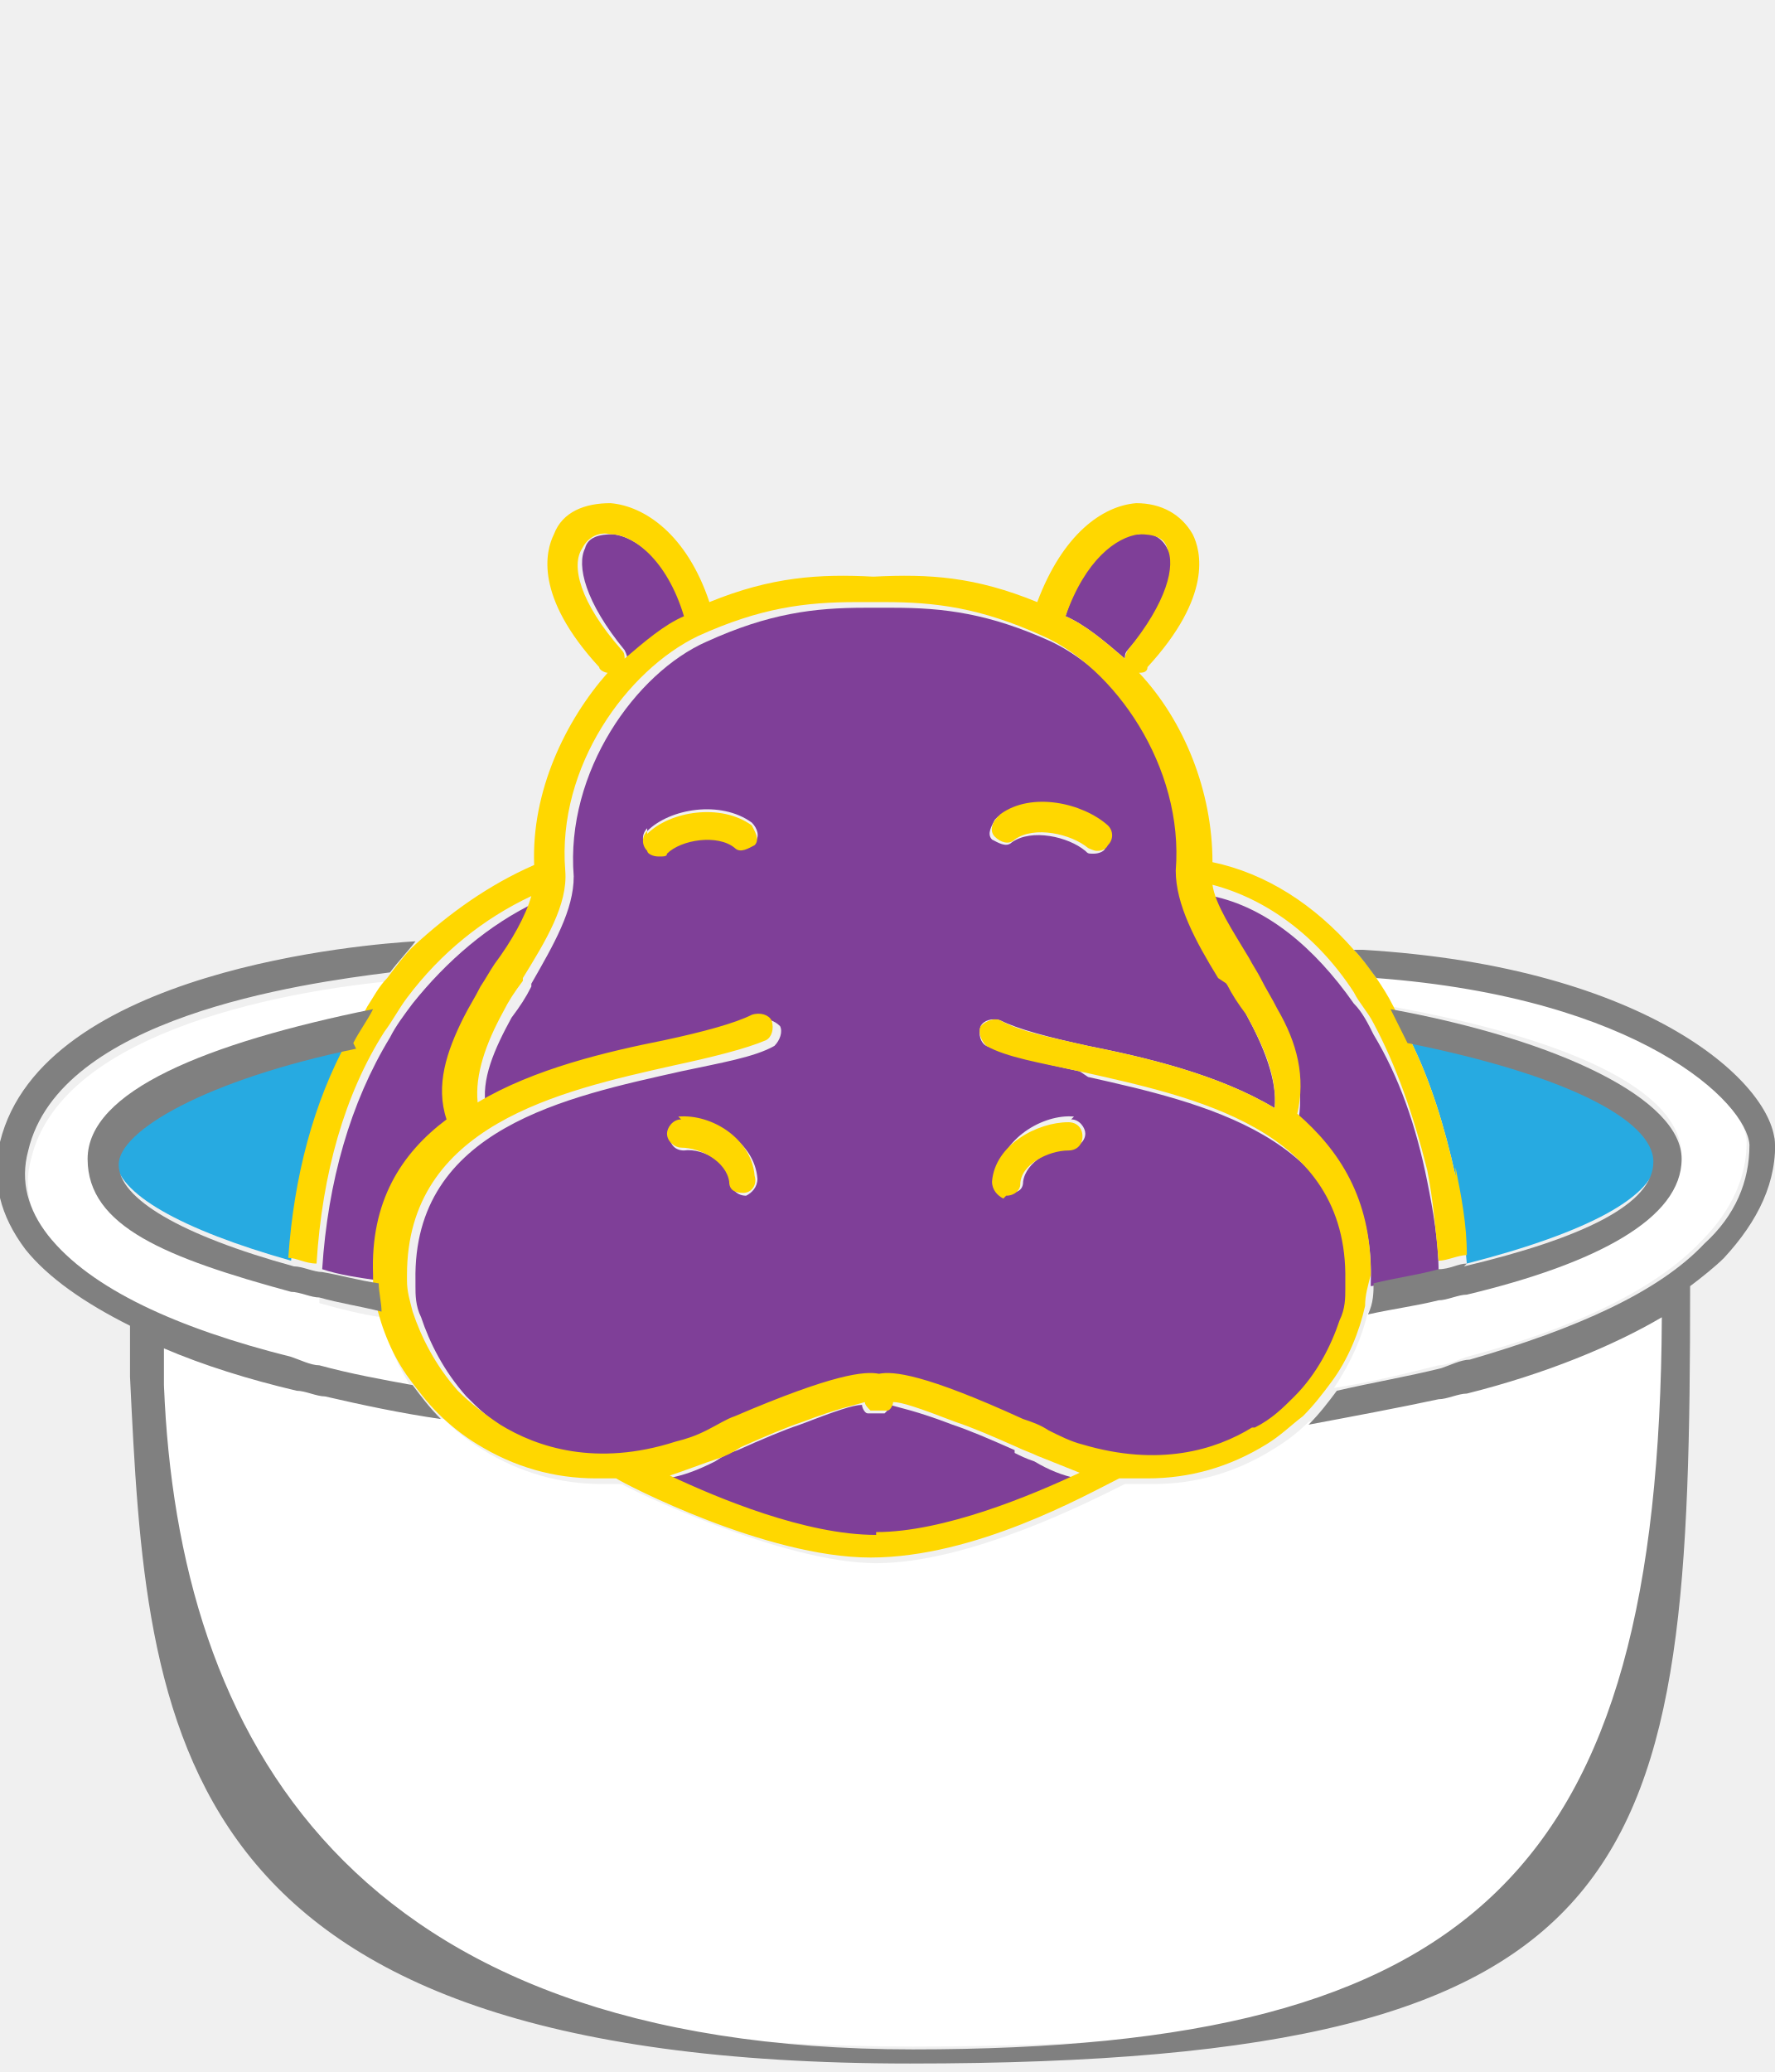
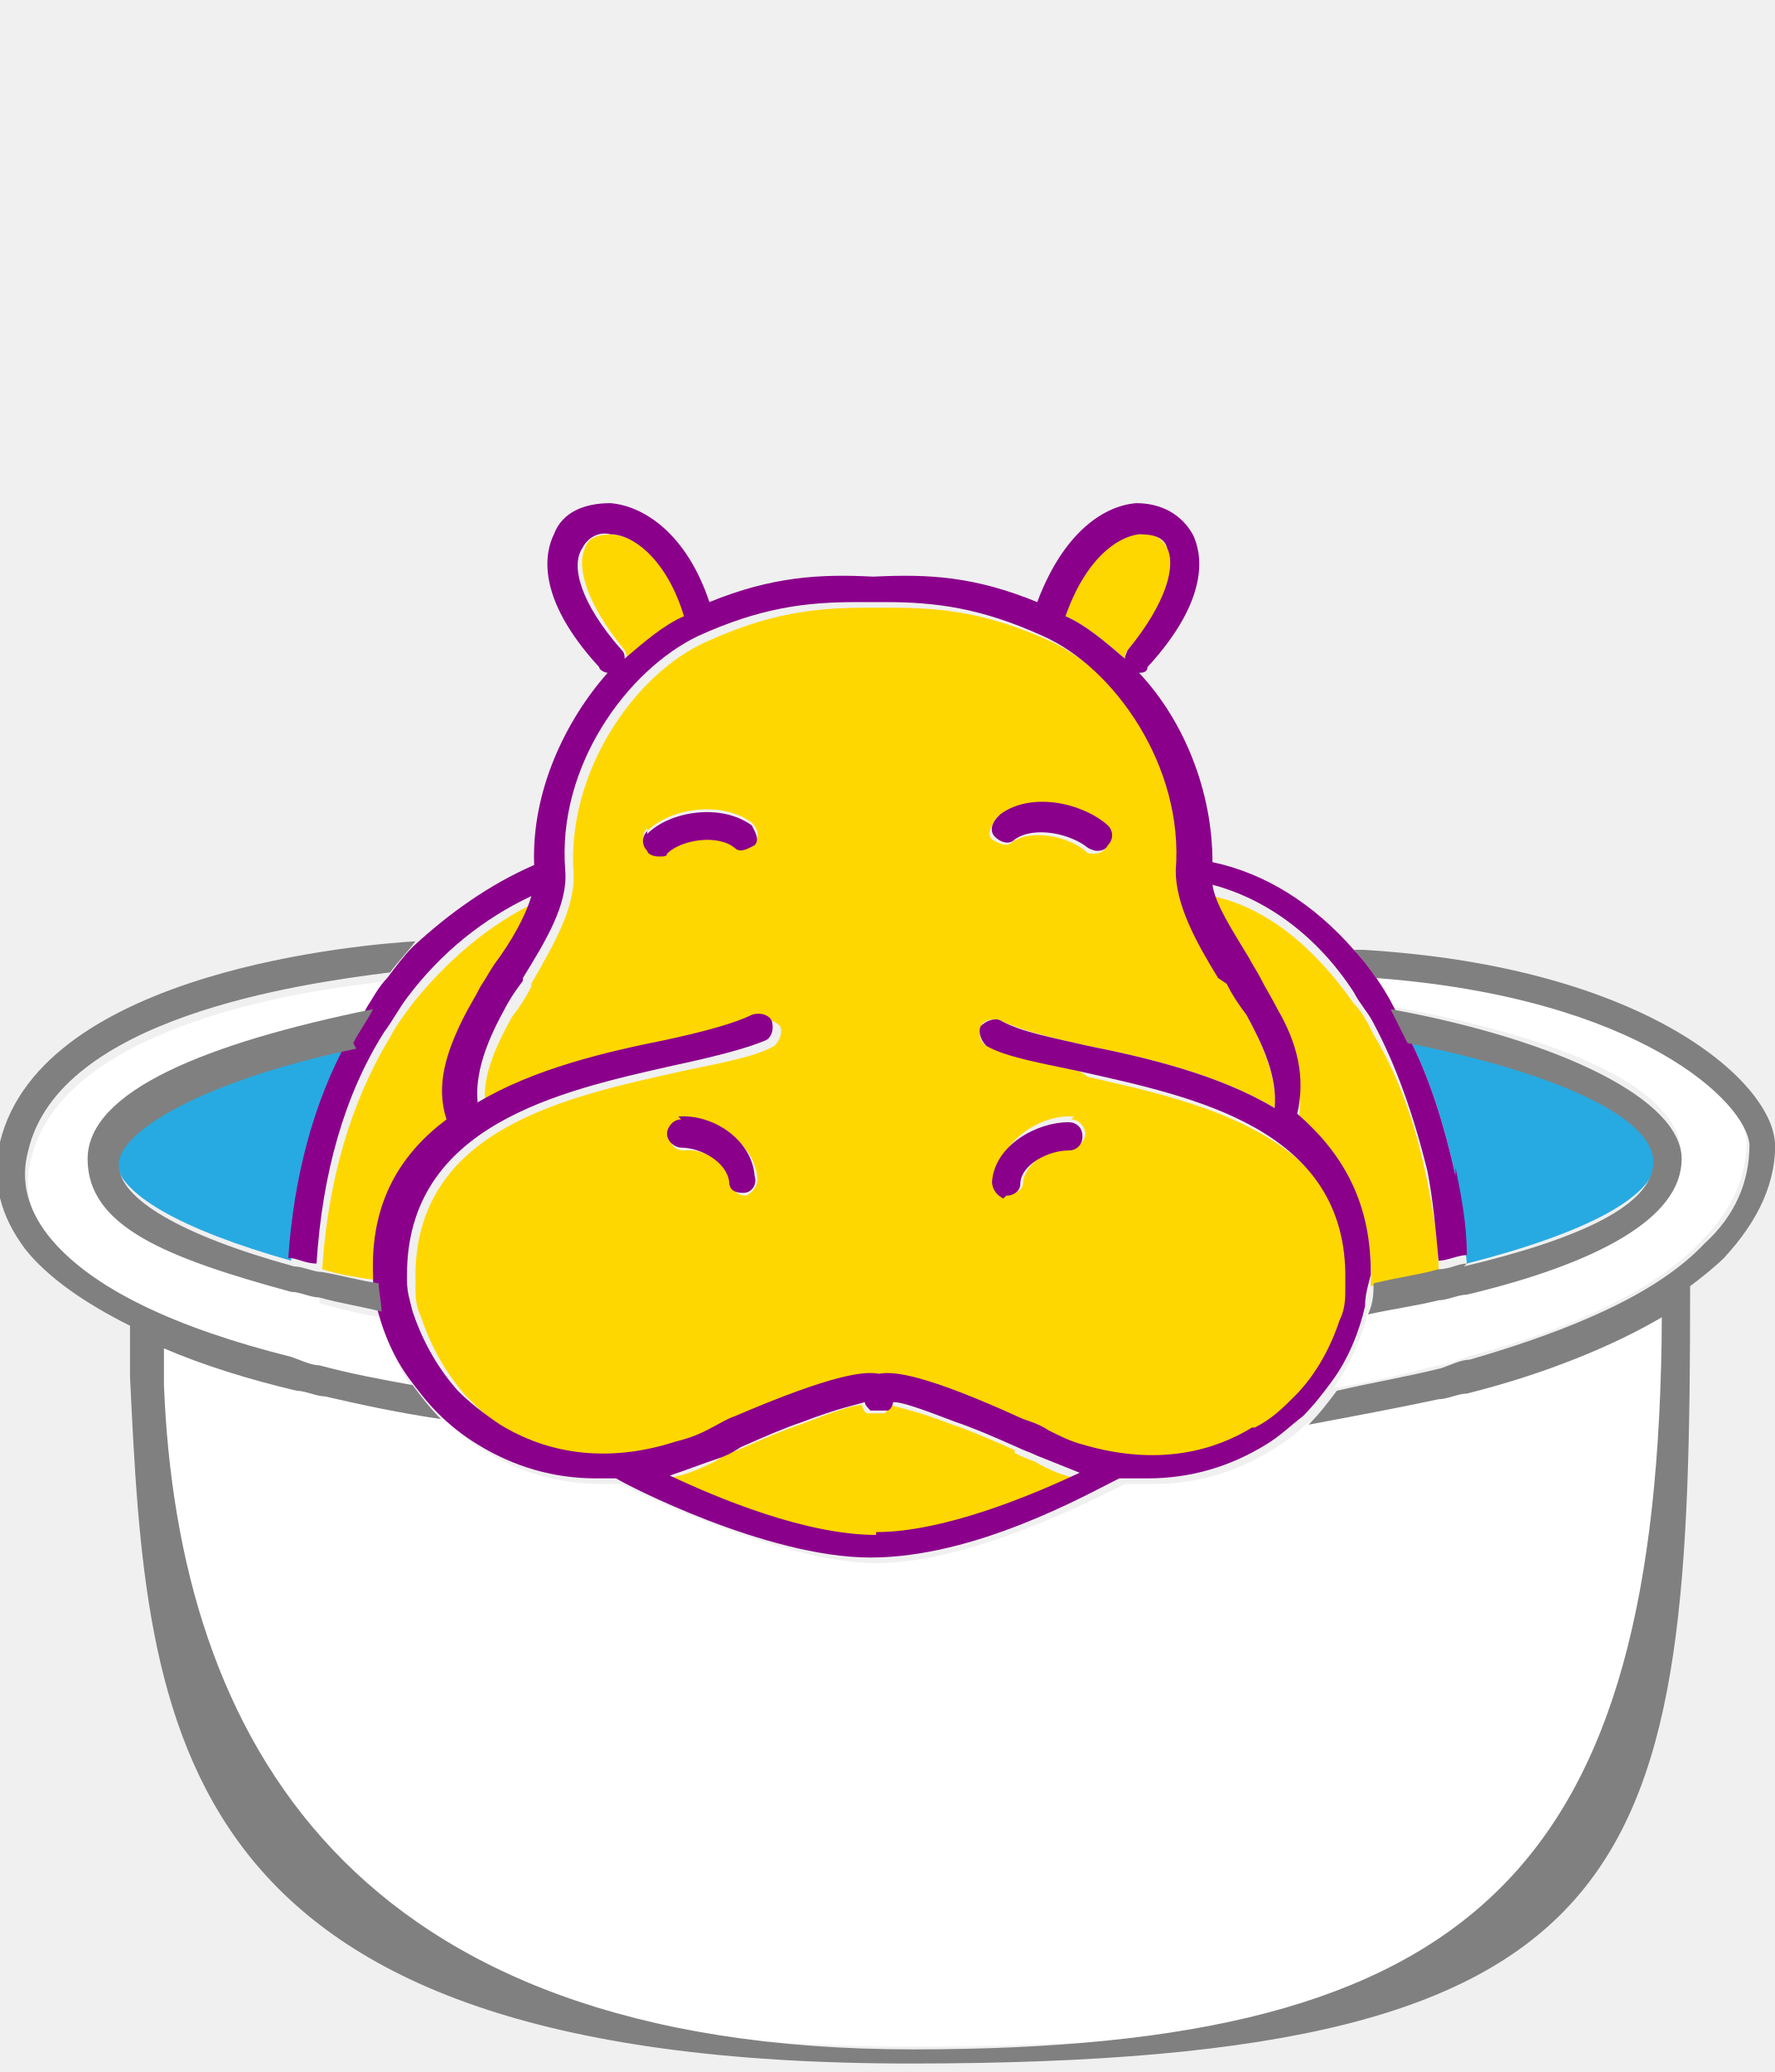
<svg xmlns="http://www.w3.org/2000/svg" version="1.1" viewBox="0 0 62.8 73.3">
  <defs>
    <style>
      .cls-1 {
        fill: gray;
      }

      .cls-2 {
-         fill: #7f3f98;
+         fill: gold;
      }

      .cls-3 {
        fill: #fff;
      }

      .cls-4 {
-         fill: gold;
+         fill: darkmagenta;
      }

      .cls-5 {
        fill: #27aae1;
      }
    </style>
  </defs>
  <g>
    <g id="Layer_1">
      <g>
        <path class="cls-5" d="M51.9,44.7c4.3-1.1,6.7-2.4,6.7-3.7s-3.2-3.1-8.7-4.2c.7,1.4,1.2,3,1.6,4.8.2,1,.3,2.1.4,3.1Z" />
        <path class="cls-5" d="M4.1,41c0,1.2,2.3,2.5,6.2,3.6.2-2.9.9-5.5,2.1-7.7-5.3,1.1-8.4,2.7-8.4,4.1Z" />
        <g>
          <path class="cls-3" d="M48.6,34.6c.2.3.4.7.6,1,6.1,1.1,10.3,2.9,10.3,5.3s-3,3.6-7.6,4.8c-.3,0-.7.2-1,.2-.8.2-1.6.3-2.5.5-.2.9-.6,1.8-1.2,2.7,1.3-.2,2.5-.5,3.7-.8.3,0,.7-.2,1-.3,3.8-1,6.7-2.4,8.3-4.1,1.1-1.1,1.6-2.3,1.6-3.5,0-1.5-3.9-5.2-13.2-5.9Z" />
          <path class="cls-3" d="M11.3,45.9c-.3,0-.7-.2-1-.2-4.3-1.1-7.2-2.7-7.2-4.7s4.1-4.1,10.1-5.3c.2-.3.5-.7.7-1-3.2.3-11.7,1.6-12.8,6.3-.3,1.1,0,2,.7,3,1.4,1.8,4.6,3.2,8.6,4.3.3,0,.7.2,1,.3,1,.2,2.1.5,3.3.7-.6-.9-1-1.8-1.2-2.7-.7-.1-1.5-.3-2.2-.5Z" />
        </g>
        <path class="cls-3" d="M51.9,49.2c-.3,0-.7.2-1,.2-1.4.3-3,.6-4.6.9-.4.4-.8.7-1.3,1-1.3.8-2.7,1.2-4.2,1.2s-.7,0-1,0c-1.2.6-5.5,2.8-8.8,2.8s-8.7-2.6-9-2.8c-.2,0-.5,0-.7,0-1.5,0-2.9-.4-4.2-1.2-.5-.3-1-.7-1.4-1.1-1.4-.2-2.8-.5-4.1-.8-.4,0-.7-.2-1-.2-1.8-.4-3.4-.9-4.8-1.5v1.3c.6,12.5,1.1,23.4,26.5,23.4s26.4-6.3,26.5-25.9c-1.8,1.1-4.1,2-6.9,2.7Z" />
        <g>
          <path class="cls-2" d="M50.9,45c0-1.1-.2-2.2-.4-3.2-.4-2-1-3.7-1.9-5.2-.2-.4-.4-.8-.7-1.1-1.4-2-3.1-3.4-5-3.8.2.8.7,1.7,1.3,2.6.1.2.3.5.4.7.2.4.4.7.6,1.1.6,1.2,1,2.5.7,3.7,1.6,1.2,2.7,2.9,2.6,5.6,0,0,0,0,0,.1.8-.1,1.6-.3,2.3-.5Z" />
          <path class="cls-2" d="M39.9,23c1.5-1.7,1.8-3,1.4-3.6-.2-.4-.6-.6-1-.5-.8,0-2,.9-2.6,2.9.7.3,1.4.9,2.1,1.5,0-.1,0-.2.1-.3Z" />
          <path class="cls-2" d="M16,39.8c-.3-1.2,0-2.5.6-3.6.2-.4.4-.7.6-1.1.2-.3.3-.5.5-.8.5-.9,1.1-1.7,1.3-2.4-1.7.8-3.2,2.1-4.4,3.6-.3.4-.6.8-.8,1.2-1.4,2.3-2.2,5.1-2.4,8.2.6.2,1.3.3,2,.4,0-2.6,1.1-4.3,2.6-5.5Z" />
          <path class="cls-2" d="M38.2,37.9c-1.4-.3-2.6-.6-3.3-.9-.2-.1-.3-.4-.2-.7.1-.2.4-.3.7-.2.6.3,1.7.6,3.1.9,2,.4,4.6,1,6.6,2.2.1-1-.4-2.2-1-3.3-.2-.4-.4-.7-.7-1.1,0,0,0,0,0,0-.8-1.4-1.6-2.6-1.5-3.8.3-3.7-2.2-7.1-4.7-8.3-2.2-1-3.8-1.2-5.6-1.2,0,0-.2,0-.2,0-.1,0-.2,0-.3,0-.1,0-.2,0-.3,0,0,0-.2,0-.2,0-1.8,0-3.4.2-5.6,1.2-2.5,1.1-5,4.6-4.7,8.3,0,0,0,0,0,0,0,0,0,0,0,0,0,1.2-.7,2.4-1.5,3.8,0,0,0,0,0,.1-.2.4-.4.7-.7,1.1-.6,1.1-1.1,2.2-.9,3.2,2-1.2,4.6-1.8,6.6-2.2,1.3-.3,2.4-.5,3.1-.9.2-.1.5,0,.7.2.1.2,0,.5-.2.7-.7.4-1.9.6-3.3.9-4,.9-9.5,2-9.4,7.4,0,0,0,.1,0,.2,0,.3,0,.7.2,1.1.3.9.8,1.9,1.6,2.8.4.4.9.9,1.5,1.2,0,0,0,0,0,0,1.3.8,3.4,1.5,6.2.6.4-.1.7-.3,1.1-.4.4-.2.7-.3,1-.5,3.4-1.5,4.6-1.7,5.1-1.5.5-.1,1.6,0,5.1,1.6.3.1.6.3.9.4.4.2.8.3,1.2.5,2.7.9,4.7.2,6-.6,0,0,0,0,.1,0,.5-.3,1-.7,1.4-1.1.8-.9,1.4-1.8,1.6-2.7.1-.4.2-.7.2-1.1,0-.1,0-.2,0-.3,0-5.3-5.4-6.5-9.4-7.4ZM37.9,39.6c.3,0,.5.3.5.5,0,.3-.3.5-.5.5-.7,0-1.6.5-1.7,1.2,0,.3-.2.4-.5.4s0,0,0,0c-.3,0-.5-.3-.4-.6.1-1.3,1.6-2.2,2.7-2.1ZM35.3,28.9c1.1-.8,2.9-.4,3.8.4.2.2.2.5,0,.7,0,.1-.2.2-.4.2s-.2,0-.3-.1c-.6-.5-1.9-.8-2.6-.3-.2.2-.5,0-.7-.1-.2-.2,0-.5.1-.7ZM22.9,29.4c.8-.8,2.6-1.1,3.7-.3.2.2.3.5.1.7-.2.2-.5.3-.7.1-.7-.5-1.9-.3-2.4.2,0,0-.2.1-.3.1s-.3,0-.4-.2c-.2-.2-.2-.5,0-.7ZM24.1,39.6c1.2,0,2.6.8,2.7,2.1,0,.3-.2.5-.4.6,0,0,0,0,0,0-.3,0-.5-.2-.5-.4,0-.7-1-1.3-1.7-1.2-.3,0-.5-.2-.5-.5,0-.3.2-.5.5-.5Z" />
          <path class="cls-2" d="M22.2,23.3c.7-.6,1.4-1.2,2.1-1.5-.7-2-1.8-2.8-2.6-2.9-.5,0-.9.1-1,.5-.3.6,0,1.9,1.4,3.6,0,0,.1.2.1.3Z" />
          <path class="cls-2" d="M35.9,51.3c-.9-.4-1.6-.7-2.2-.9-1.3-.5-1.9-.6-2.2-.7,0,.1-.1.2-.2.3,0,0-.2,0-.3,0,0,0-.2,0-.3,0-.1,0-.2-.2-.2-.3-.3,0-.9.2-2.2.7-.6.2-1.3.5-2.2.9-.3.1-.5.2-.8.4-.6.3-1.1.5-1.7.6,1.7.8,4.9,2.1,7.3,2.1s5.5-1.3,7.2-2.1c-.5-.1-1-.3-1.5-.6-.3-.1-.5-.2-.7-.3Z" />
        </g>
        <g>
          <path class="cls-4" d="M24.1,39.6c-.3,0-.5.3-.5.5,0,.3.3.5.5.5.7,0,1.6.5,1.7,1.2,0,.3.2.4.5.4s0,0,0,0c.3,0,.5-.3.4-.6-.1-1.3-1.5-2.2-2.7-2.1Z" />
          <path class="cls-4" d="M35.6,42.3s0,0,0,0c.3,0,.5-.2.5-.4,0-.7,1-1.2,1.7-1.2.3,0,.5-.2.5-.5,0-.3-.2-.5-.5-.5-1.1,0-2.6.8-2.7,2.1,0,.3.2.5.4.6Z" />
          <path class="cls-4" d="M22.9,29.4c-.2.2-.2.5,0,.7,0,.1.2.2.4.2s.3,0,.3-.1c.5-.5,1.8-.7,2.4-.2.2.2.5,0,.7-.1.2-.2,0-.5-.1-.7-1.1-.8-2.9-.5-3.7.3Z" />
          <path class="cls-4" d="M35.3,28.9c-.2.2-.3.5-.1.7.2.2.5.3.7.1.7-.5,2-.2,2.6.3,0,0,.2.1.3.1s.3,0,.4-.2c.2-.2.2-.5,0-.7-.9-.8-2.7-1.2-3.8-.4Z" />
          <path class="cls-4" d="M51.5,41.6c-.4-1.8-.9-3.4-1.6-4.8-.2-.4-.4-.8-.6-1.2-.2-.4-.4-.7-.6-1-.2-.3-.5-.7-.8-1-1.4-1.6-3.1-2.7-5-3.1,0-2.5-1-5-2.6-6.7.1,0,.3,0,.3-.2,2.3-2.5,1.9-4.1,1.6-4.7-.4-.7-1.1-1.1-2-1.1-1.2.1-2.6,1.1-3.5,3.5-2.2-.9-3.8-1-5.8-.9-1.9-.1-3.6,0-5.8.9-.8-2.4-2.3-3.4-3.5-3.5-.9,0-1.7.3-2,1.1-.3.6-.7,2.2,1.6,4.7,0,.1.2.2.3.2-1.5,1.7-2.7,4.2-2.6,6.8-1.6.7-3,1.7-4.3,2.9-.3.3-.6.7-.9,1.1-.3.3-.5.7-.7,1-.2.4-.5.8-.7,1.2-1.2,2.2-1.9,4.8-2.1,7.7.3,0,.6.2,1,.2.2-3.2,1-6,2.4-8.2.3-.4.5-.8.8-1.2,1.2-1.6,2.7-2.8,4.4-3.6-.2.7-.7,1.6-1.3,2.4-.2.3-.3.5-.5.8-.2.4-.4.7-.6,1.1-.6,1.2-1,2.4-.6,3.6-1.6,1.2-2.7,2.9-2.6,5.5,0,0,0,0,0,0,0,.3,0,.7.1,1,.2.9.6,1.9,1.2,2.7.3.4.6.8,1,1.2.4.4.9.8,1.4,1.1,1.3.8,2.7,1.2,4.2,1.2s.5,0,.7,0c.3.2,5.3,2.8,9,2.8s7.6-2.2,8.8-2.8c.3,0,.7,0,1,0,1.5,0,2.9-.4,4.2-1.2.5-.3.9-.7,1.3-1,.4-.4.7-.8,1-1.2.6-.8,1-1.8,1.2-2.7,0-.4.1-.7.2-1.1,0,0,0,0,0-.1,0-2.6-1.1-4.3-2.6-5.6.3-1.3,0-2.5-.7-3.7-.2-.4-.4-.7-.6-1.1-.1-.2-.3-.5-.4-.7-.6-1-1.2-1.9-1.3-2.6,1.9.5,3.7,1.8,5,3.8.2.4.5.7.7,1.1.8,1.5,1.4,3.2,1.9,5.2.2,1,.3,2.1.4,3.2.3,0,.7-.2,1-.2,0-1.1-.2-2.1-.4-3.1ZM40.3,18.9c.5,0,.9.1,1,.5.3.6,0,1.9-1.4,3.6,0,0-.1.2-.1.3-.7-.6-1.4-1.2-2.1-1.5.7-2,1.8-2.8,2.6-2.9ZM22,23c-1.5-1.7-1.8-3-1.4-3.6.2-.4.6-.6,1-.5.8,0,2,.9,2.6,2.9-.7.3-1.4.9-2.1,1.5,0-.1,0-.2-.1-.3ZM31,54.3c-2.5,0-5.6-1.3-7.3-2.1.6-.2,1.1-.4,1.7-.6.3-.1.5-.2.8-.4.9-.4,1.6-.7,2.2-.9,1.3-.5,1.9-.6,2.2-.7,0,.1.1.2.2.3,0,0,.2,0,.3,0,0,0,.2,0,.3,0,.1,0,.2-.2.2-.3.3,0,.9.2,2.2.7.6.2,1.3.5,2.2.9.2.1.5.2.7.3.5.2,1,.4,1.5.6-1.7.8-4.8,2.1-7.2,2.1ZM43.4,34.8s0,0,0,0c.2.4.4.7.7,1.1.6,1.1,1.1,2.2,1,3.3-2-1.2-4.6-1.8-6.6-2.2-1.3-.3-2.4-.5-3.1-.9-.2-.1-.5,0-.7.2-.1.2,0,.5.2.7.7.4,1.9.6,3.3.9,4,.9,9.5,2,9.4,7.4,0,0,0,.2,0,.3,0,.3,0,.7-.2,1.1-.3.9-.8,1.9-1.6,2.7-.4.4-.8.8-1.4,1.1,0,0,0,0-.1,0-1.3.8-3.3,1.4-6,.6-.4-.1-.8-.3-1.2-.5-.3-.2-.6-.3-.9-.4-3.5-1.6-4.6-1.7-5.1-1.6-.5-.1-1.6,0-5.1,1.5-.3.1-.6.3-1,.5-.4.2-.7.3-1.1.4-2.8.9-4.9.2-6.2-.6,0,0,0,0,0,0-.6-.4-1.1-.8-1.5-1.2-.8-.9-1.3-1.9-1.6-2.8-.1-.4-.2-.7-.2-1.1,0,0,0-.1,0-.2,0-5.3,5.4-6.5,9.4-7.4,1.4-.3,2.6-.6,3.3-.9.2-.1.3-.4.2-.7-.1-.2-.4-.3-.7-.2-.6.3-1.7.6-3.1.9-2,.4-4.6,1-6.6,2.2-.1-1,.3-2.1.9-3.2.2-.4.4-.7.7-1.1,0,0,0,0,0-.1.8-1.3,1.6-2.6,1.5-3.8,0,0,0,0,0,0,0,0,0,0,0,0-.3-3.7,2.2-7.1,4.7-8.3,2.2-1,3.8-1.2,5.6-1.2,0,0,.2,0,.2,0,.1,0,.2,0,.3,0,.1,0,.2,0,.3,0,0,0,.2,0,.2,0,1.8,0,3.4.2,5.6,1.2,2.5,1.1,5,4.6,4.7,8.3,0,1.2.7,2.5,1.5,3.8Z" />
        </g>
        <g>
          <path class="cls-1" d="M12.5,36.9c.2-.4.5-.8.7-1.2-5.9,1.2-10.1,2.9-10.1,5.3s2.8,3.5,7.2,4.7c.3,0,.7.2,1,.2.7.2,1.4.3,2.2.5,0-.3-.1-.7-.1-1,0,0,0,0,0,0-.7-.1-1.4-.3-2-.4-.3,0-.7-.2-1-.2-4-1.1-6.2-2.4-6.2-3.6s3.1-3,8.4-4.1Z" />
          <path class="cls-1" d="M51.9,44.7c-.3,0-.6.2-1,.2-.7.2-1.5.3-2.3.5,0,.3,0,.7-.2,1.1.9-.2,1.7-.3,2.5-.5.3,0,.7-.2,1-.2,4.6-1.1,7.6-2.7,7.6-4.8s-4.3-4.2-10.3-5.3c.2.4.4.8.6,1.2,5.5,1.1,8.7,2.7,8.7,4.2s-2.5,2.7-6.7,3.7Z" />
          <path class="cls-1" d="M62.8,40.5c0-2.1-4.4-6.3-14.6-6.9-.1,0-.2,0-.3,0,.3.3.5.6.8,1,9.3.7,13.1,4.4,13.2,5.9,0,1.3-.5,2.5-1.6,3.5-1.6,1.7-4.5,3-8.3,4.1-.3,0-.7.2-1,.3-1.2.3-2.4.5-3.7.8-.3.4-.6.8-1,1.2,1.6-.3,3.2-.6,4.6-.9.3,0,.7-.2,1-.2,2.8-.7,5.2-1.7,6.9-2.7-.1,19.6-6.6,25.9-26.5,25.9S6.3,61.5,5.8,49v-1.3c1.4.6,3,1.1,4.7,1.5.3,0,.7.2,1,.2,1.3.3,2.7.6,4.1.8-.4-.4-.7-.8-1-1.2-1.1-.2-2.2-.4-3.3-.7-.3,0-.7-.2-1-.3-4-1-7.1-2.4-8.6-4.3-.7-.9-1-1.9-.7-3,1.1-4.7,9.6-5.9,12.8-6.3.3-.4.6-.7.9-1.1-1.7.1-13.2,1-14.7,7.1-.3,1.4,0,2.6.9,3.8.8,1,2.1,1.9,3.7,2.7,0,0,0,0,0,.1v1.7c.6,12.5,1.2,24.3,27.6,24.3s27.6-6.9,27.6-27.4,0,0,0-.1c.4-.3.9-.7,1.2-1,1.2-1.3,1.9-2.7,1.8-4.3Z" />
        </g>
      </g>
    </g>
  </g>
</svg>
